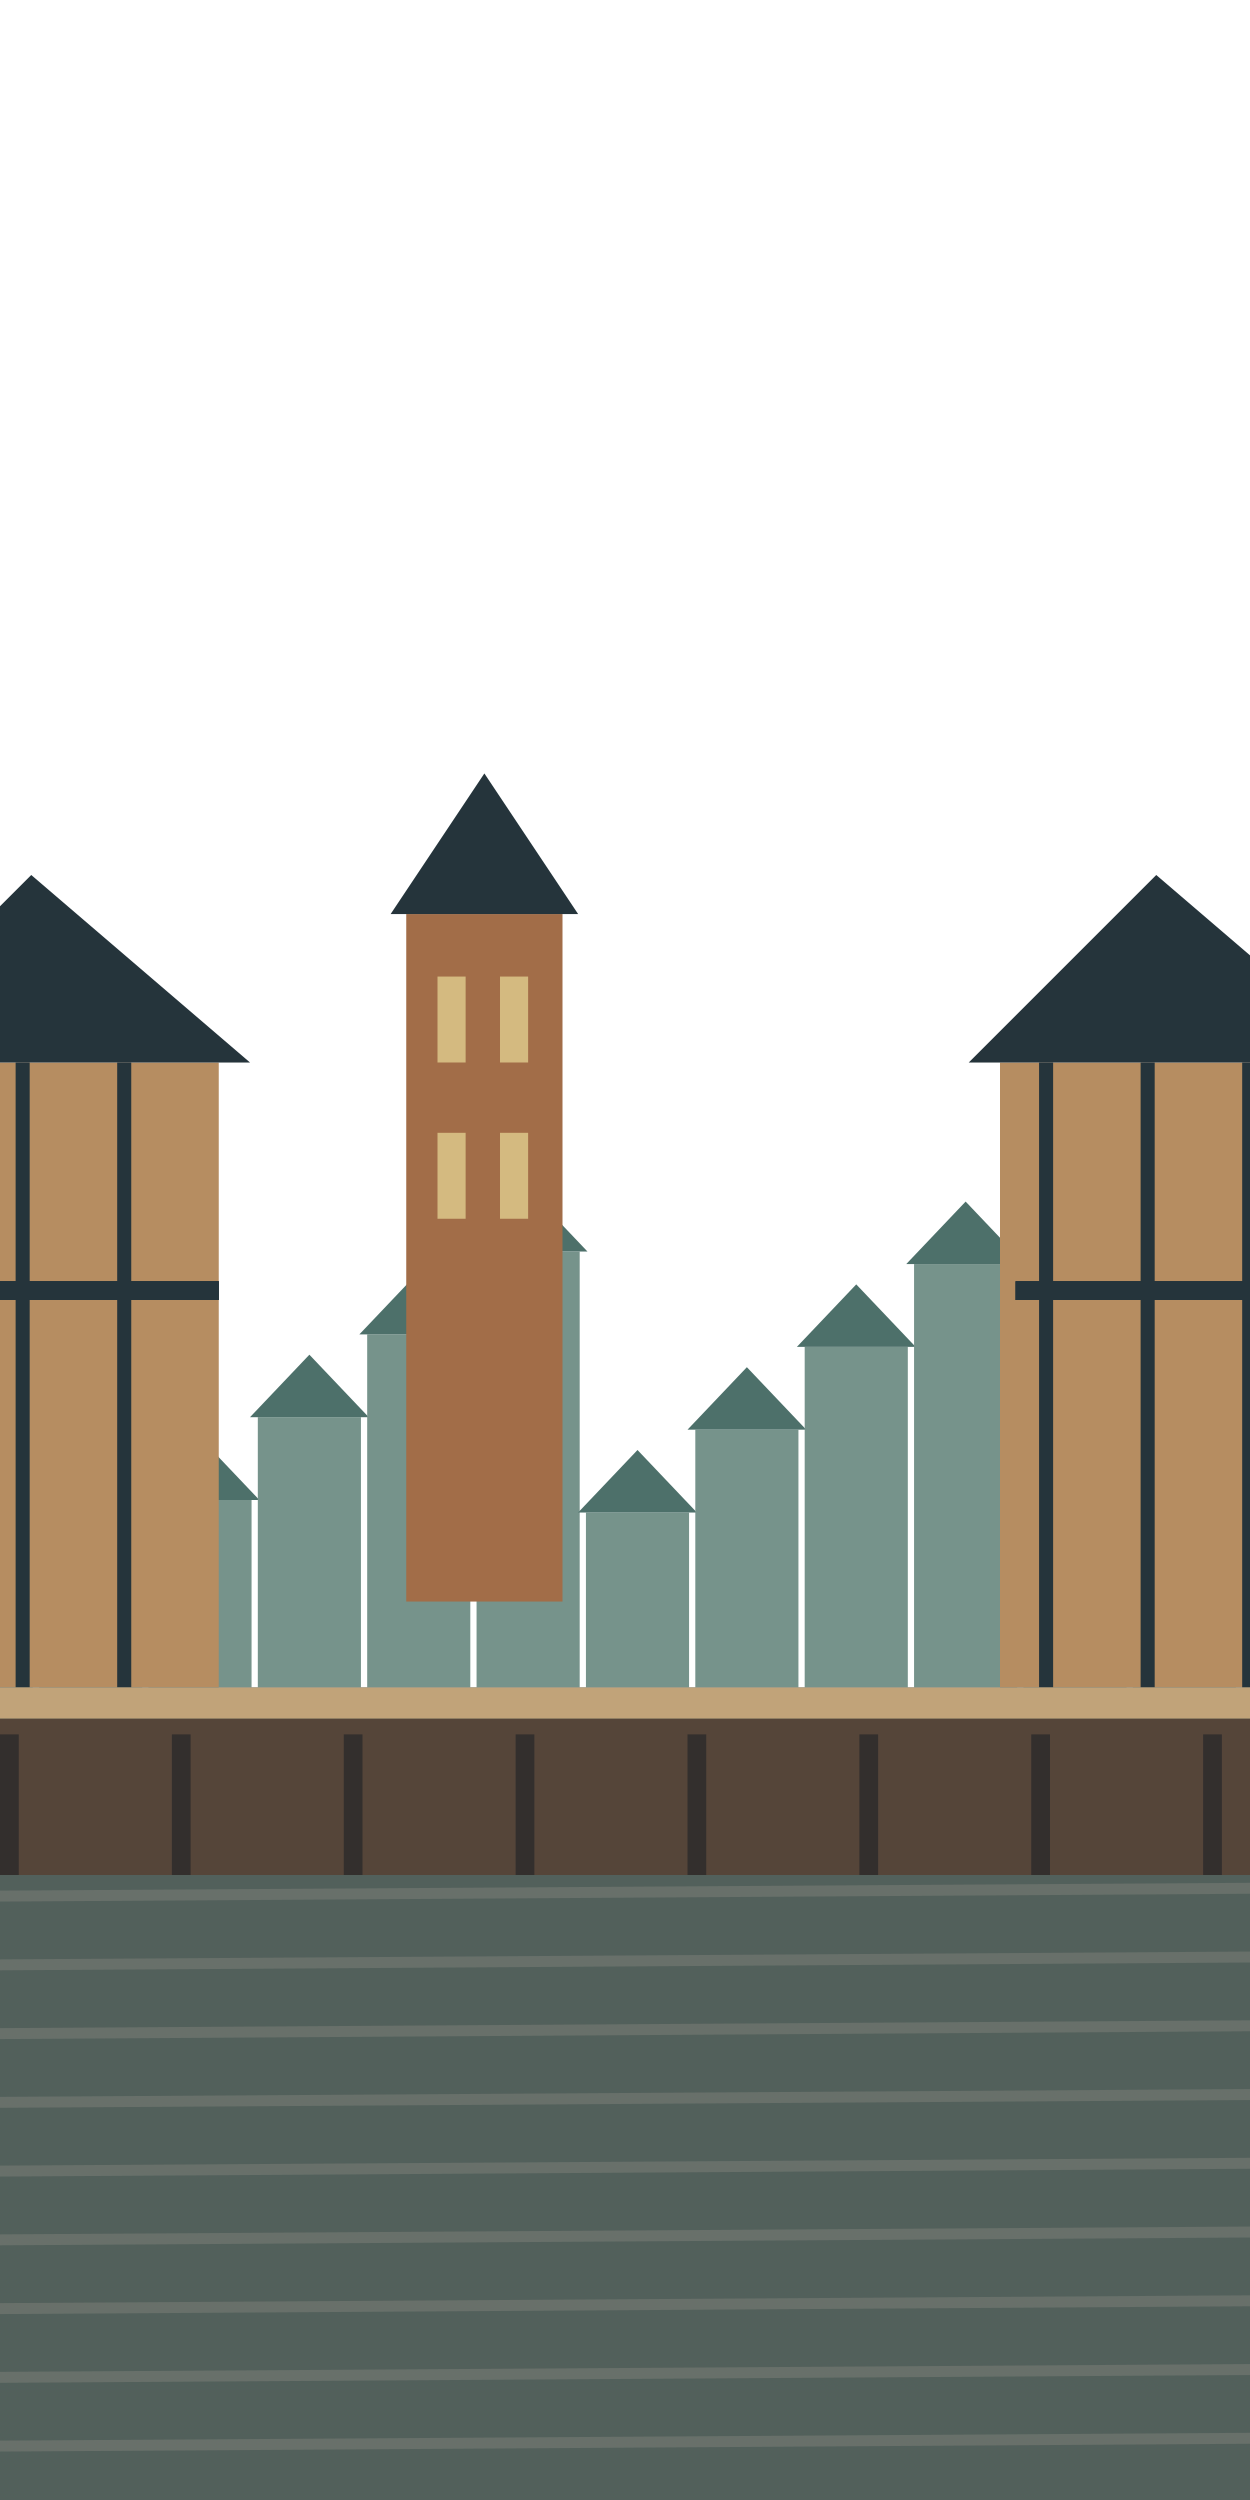
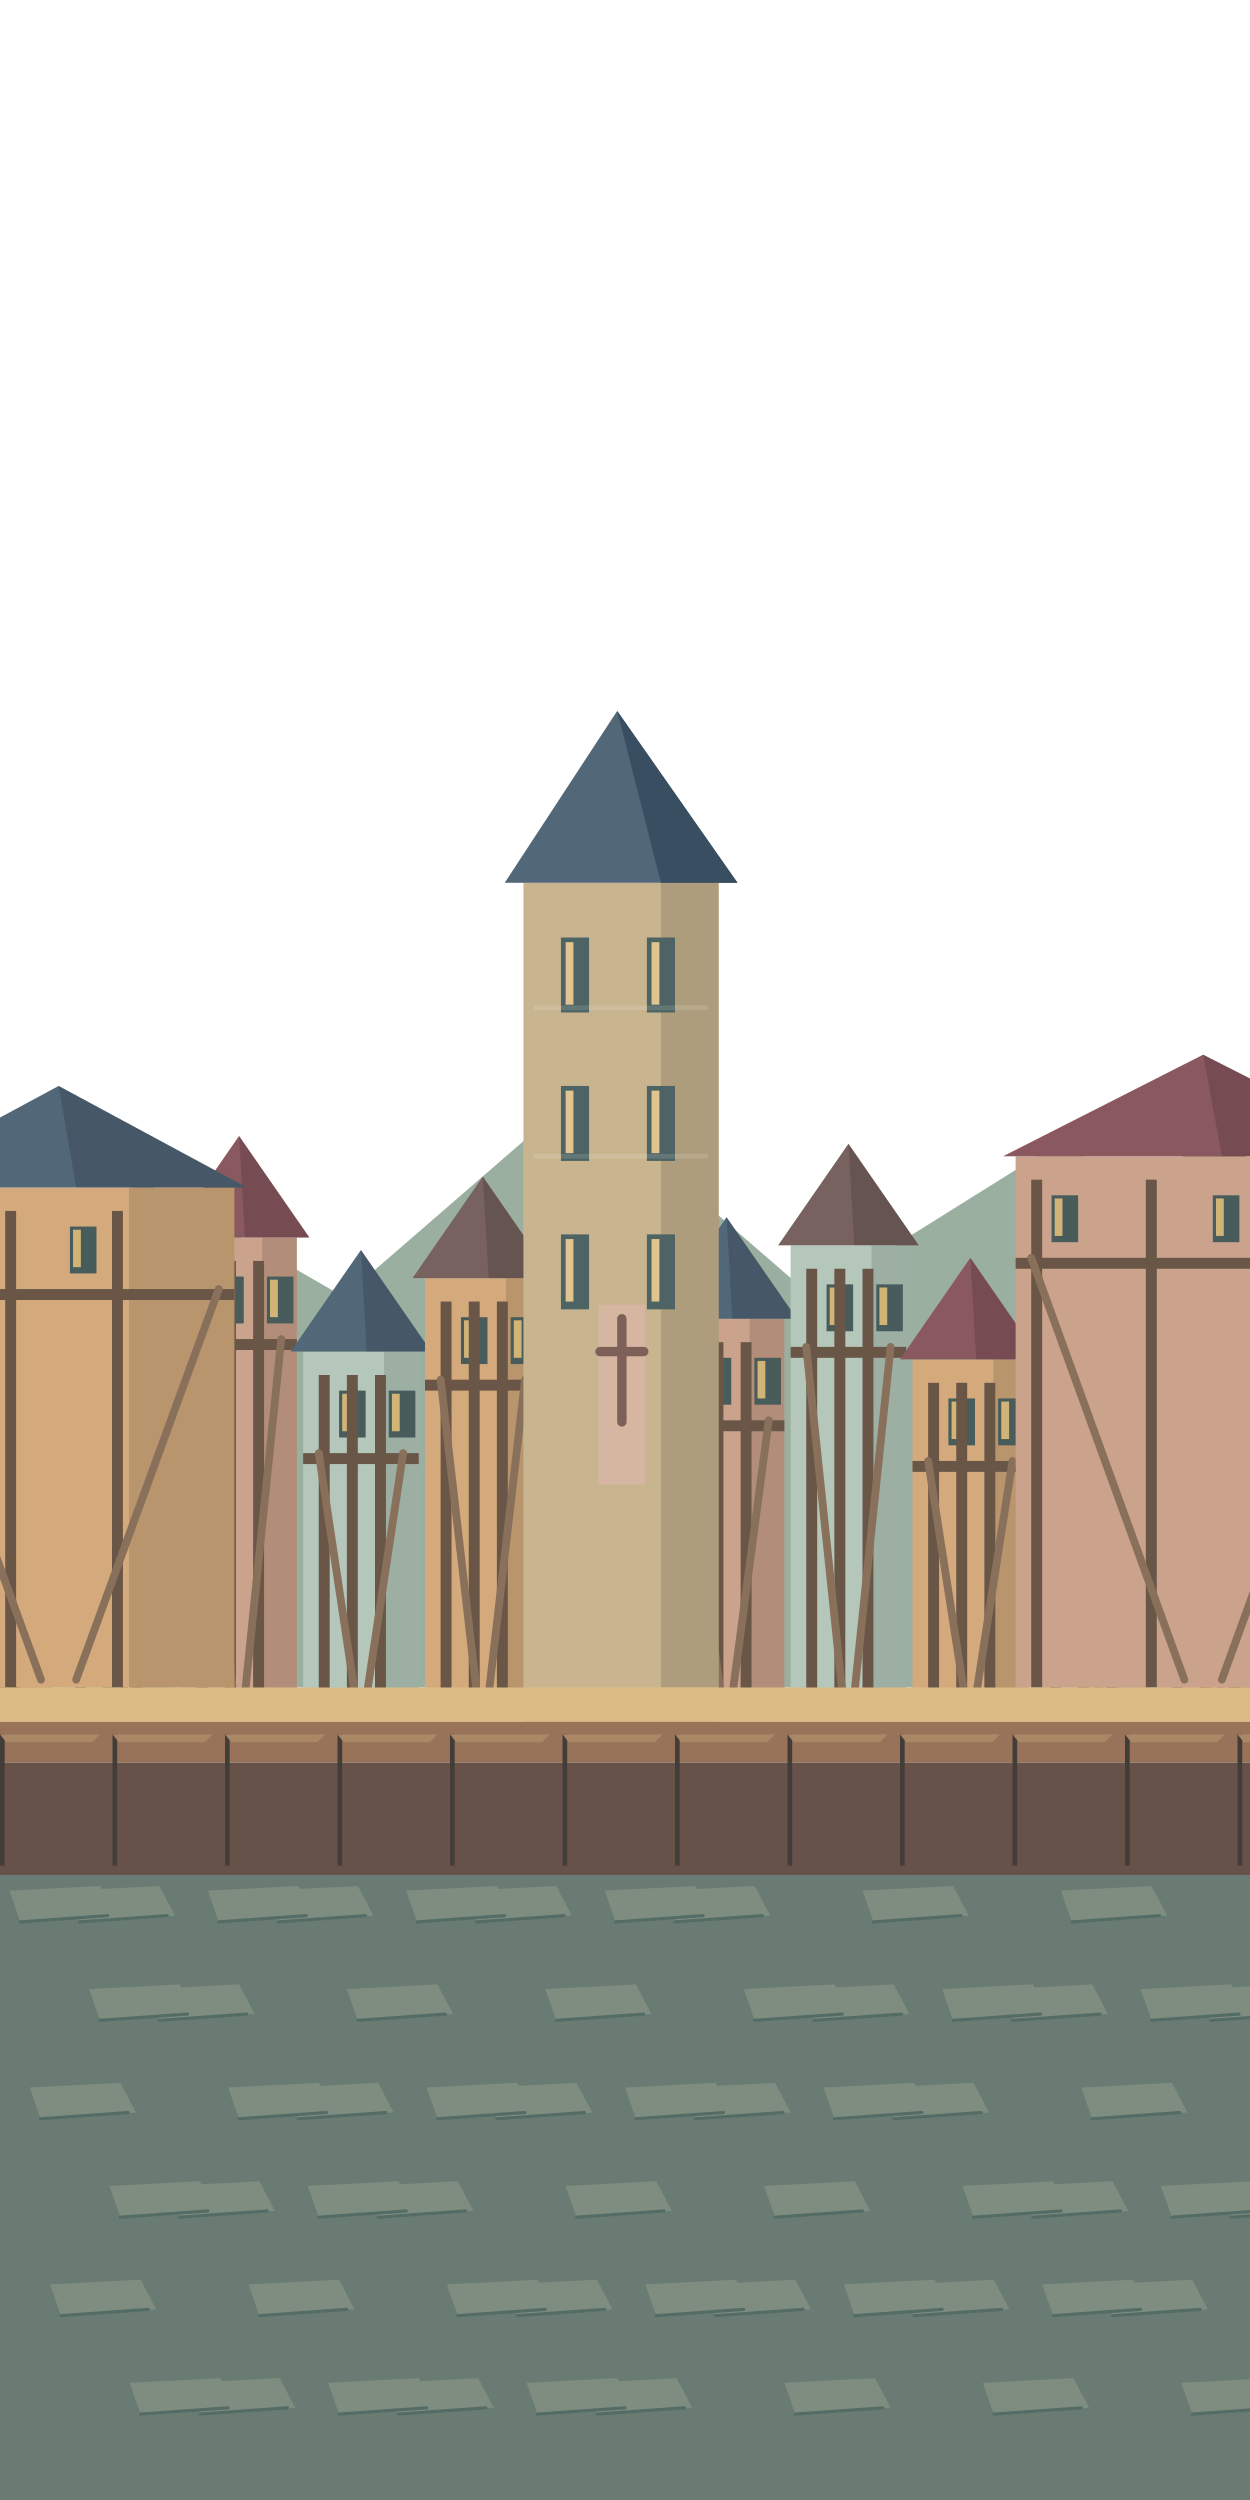
<svg xmlns="http://www.w3.org/2000/svg" width="800" height="1600" viewBox="0 0 800 1600">
-   <rect x="-45" y="846" width="66" height="234" fill="#76938b" />
-   <polygon points="-50,846 -12,806 26,846" fill="#4d706a" />
-   <rect x="25" y="793" width="66" height="287" fill="#76938b" />
-   <polygon points="20,793 58,753 96,793" fill="#4d706a" />
-   <rect x="95" y="960" width="66" height="120" fill="#76938b" />
-   <polygon points="90,960 128,920 166,960" fill="#4d706a" />
-   <rect x="165" y="907" width="66" height="173" fill="#76938b" />
-   <polygon points="160,907 198,867 236,907" fill="#4d706a" />
-   <rect x="235" y="854" width="66" height="226" fill="#76938b" />
-   <polygon points="230,854 268,814 306,854" fill="#4d706a" />
-   <rect x="305" y="801" width="66" height="279" fill="#76938b" />
-   <polygon points="300,801 338,761 376,801" fill="#4d706a" />
-   <rect x="375" y="968" width="66" height="112" fill="#76938b" />
-   <polygon points="370,968 408,928 446,968" fill="#4d706a" />
-   <rect x="445" y="915" width="66" height="165" fill="#76938b" />
-   <polygon points="440,915 478,875 516,915" fill="#4d706a" />
-   <rect x="515" y="862" width="66" height="218" fill="#76938b" />
-   <polygon points="510,862 548,822 586,862" fill="#4d706a" />
-   <rect x="585" y="809" width="66" height="271" fill="#76938b" />
-   <polygon points="580,809 618,769 656,809" fill="#4d706a" />
-   <rect x="655" y="756" width="66" height="324" fill="#76938b" />
-   <polygon points="650,756 688,716 726,756" fill="#4d706a" />
-   <rect x="725" y="923" width="66" height="157" fill="#76938b" />
-   <polygon points="720,923 758,883 796,923" fill="#4d706a" />
-   <rect x="795" y="870" width="66" height="210" fill="#76938b" />
-   <polygon points="790,870 828,830 866,870" fill="#4d706a" />
-   <rect x="260" y="585" width="100" height="440" fill="#a26d48" />
-   <polygon points="250,585 310,495 370,585" fill="#25343b" />
-   <rect x="280" y="625" width="18" height="55" fill="#d4ba80" />
-   <rect x="320" y="625" width="18" height="55" fill="#d4ba80" />
-   <rect x="280" y="725" width="18" height="55" fill="#d4ba80" />
-   <rect x="320" y="725" width="18" height="55" fill="#d4ba80" />
-   <rect x="-80" y="680" width="220" height="400" fill="#b68d61" />
-   <polygon points="-100,680 20,560 160,680" fill="#25343b" />
-   <rect x="-55" y="680" width="9" height="400" fill="#25343b" />
-   <rect x="-70" y="820" width="210" height="12" fill="#25343b" />
-   <rect x="10" y="680" width="9" height="400" fill="#25343b" />
-   <rect x="-70" y="820" width="210" height="12" fill="#25343b" />
-   <rect x="75" y="680" width="9" height="400" fill="#25343b" />
-   <rect x="-70" y="820" width="210" height="12" fill="#25343b" />
-   <rect x="640" y="680" width="220" height="400" fill="#b68d61" />
-   <polygon points="620,680 740,560 880,680" fill="#25343b" />
-   <rect x="665" y="680" width="9" height="400" fill="#25343b" />
-   <rect x="650" y="820" width="210" height="12" fill="#25343b" />
-   <rect x="730" y="680" width="9" height="400" fill="#25343b" />
-   <rect x="650" y="820" width="210" height="12" fill="#25343b" />
-   <rect x="795" y="680" width="9" height="400" fill="#25343b" />
-   <rect x="650" y="820" width="210" height="12" fill="#25343b" />
-   <rect x="0" y="1080" width="800" height="520" fill="#52605b" />
-   <rect x="0" y="1080" width="800" height="20" fill="#c1a379" />
-   <rect x="0" y="1100" width="800" height="100" fill="#554539" />
-   <rect x="0" y="1110" width="12" height="90" fill="#332f2d" />
-   <rect x="110" y="1110" width="12" height="90" fill="#332f2d" />
-   <rect x="220" y="1110" width="12" height="90" fill="#332f2d" />
-   <rect x="330" y="1110" width="12" height="90" fill="#332f2d" />
-   <rect x="440" y="1110" width="12" height="90" fill="#332f2d" />
-   <rect x="550" y="1110" width="12" height="90" fill="#332f2d" />
-   <rect x="660" y="1110" width="12" height="90" fill="#332f2d" />
-   <rect x="770" y="1110" width="12" height="90" fill="#332f2d" />
-   <polygon points="0,1210 800,1205 800,1212 0,1217" fill="#68706a" />
-   <polygon points="0,1254 800,1249 800,1256 0,1261" fill="#68706a" />
-   <polygon points="0,1298 800,1293 800,1300 0,1305" fill="#68706a" />
-   <polygon points="0,1342 800,1337 800,1344 0,1349" fill="#68706a" />
-   <polygon points="0,1386 800,1381 800,1388 0,1393" fill="#68706a" />
-   <polygon points="0,1430 800,1425 800,1432 0,1437" fill="#68706a" />
-   <polygon points="0,1474 800,1469 800,1476 0,1481" fill="#68706a" />
-   <polygon points="0,1518 800,1513 800,1520 0,1525" fill="#68706a" />
-   <polygon points="0,1562 800,1557 800,1564 0,1569" fill="#68706a" />
+   <polygon points="0,870 90,755 220,830 370,700 520,830 680,730 800,820 800,1080 0,1080" fill="#9bafa0" />
+   <rect x="-40" y="886" width="74" height="204" fill="#d4aa7d" />
+   <polygon points="11.8,886 34,886 34,1090 11.8,1090" fill="#00000020" />
+   <polygon points="-48,886 -3,821 42,886" fill="#526778" />
+   <polygon points="-3,821 42,886 0.7,886" fill="#00000025" />
+   <rect x="-30" y="901" width="7" height="189" fill="#695647" />
+   <rect x="-17" y="911" width="17" height="30" fill="#475c5b" />
+   <rect x="-15" y="913" width="5" height="24" fill="#d2b477" />
+   <rect x="-12" y="901" width="7" height="189" fill="#695647" />
+   <rect x="14.82" y="911" width="17" height="30" fill="#475c5b" />
+   <rect x="16.82" y="913" width="5" height="24" fill="#d2b477" />
+   <rect x="6" y="901" width="7" height="189" fill="#695647" />
+   <rect x="-40" y="951" width="74" height="7" fill="#695647" />
+   <path d="M-30 951L-6.7 1085M24 951L0.7 1085" fill="none" stroke="#89705b" stroke-width="5" stroke-linecap="round" stroke-linejoin="round" />
+   <rect x="38" y="839" width="74" height="251" fill="#b9bea1" />
+   <polygon points="89.8,839 112,839 112,1090 89.8,1090" fill="#00000020" />
+   <polygon points="30,839 75,774 120,839" fill="#77625f" />
+   <polygon points="75,774 120,839 78.7,839" fill="#00000025" />
+   <rect x="48" y="854" width="7" height="236" fill="#695647" />
+   <rect x="61" y="864" width="17" height="30" fill="#475c5b" />
+   <rect x="63" y="866" width="5" height="24" fill="#d2b477" />
+   <rect x="66" y="854" width="7" height="236" fill="#695647" />
+   <rect x="92.82" y="864" width="17" height="30" fill="#475c5b" />
+   <rect x="94.82" y="866" width="5" height="24" fill="#d2b477" />
+   <rect x="84" y="854" width="7" height="236" fill="#695647" />
+   <rect x="38" y="904" width="74" height="7" fill="#695647" />
+   <path d="M48 904L71.3 1085M102 904L78.7 1085" fill="none" stroke="#89705b" stroke-width="5" stroke-linecap="round" stroke-linejoin="round" />
+   <rect x="116" y="792" width="74" height="298" fill="#cba28b" />
+   <polygon points="167.8,792 190,792 190,1090 167.8,1090" fill="#00000020" />
+   <polygon points="108,792 153,727 198,792" fill="#8a5960" />
+   <polygon points="153,727 198,792 156.7,792" fill="#00000025" />
+   <rect x="126" y="807" width="7" height="283" fill="#695647" />
+   <rect x="139" y="817" width="17" height="30" fill="#475c5b" />
+   <rect x="141" y="819" width="5" height="24" fill="#d2b477" />
+   <rect x="144" y="807" width="7" height="283" fill="#695647" />
+   <rect x="170.82" y="817" width="17" height="30" fill="#475c5b" />
+   <rect x="172.82" y="819" width="5" height="24" fill="#d2b477" />
+   <rect x="162" y="807" width="7" height="283" fill="#695647" />
+   <rect x="116" y="857" width="74" height="7" fill="#695647" />
+   <path d="M126 857L149.3 1085M180 857L156.7 1085" fill="none" stroke="#89705b" stroke-width="5" stroke-linecap="round" stroke-linejoin="round" />
+   <rect x="194" y="865" width="74" height="225" fill="#b4c7ba" />
+   <polygon points="245.8,865 268,865 268,1090 245.8,1090" fill="#00000020" />
+   <polygon points="186,865 231,800 276,865" fill="#526778" />
+   <polygon points="231,800 276,865 234.7,865" fill="#00000025" />
+   <rect x="204" y="880" width="7" height="210" fill="#695647" />
+   <rect x="217" y="890" width="17" height="30" fill="#475c5b" />
+   <rect x="219" y="892" width="5" height="24" fill="#d2b477" />
+   <rect x="222" y="880" width="7" height="210" fill="#695647" />
+   <rect x="248.82" y="890" width="17" height="30" fill="#475c5b" />
+   <rect x="250.82" y="892" width="5" height="24" fill="#d2b477" />
+   <rect x="240" y="880" width="7" height="210" fill="#695647" />
+   <rect x="194" y="930" width="74" height="7" fill="#695647" />
+   <path d="M204 930L227.3 1085M258 930L234.7 1085" fill="none" stroke="#89705b" stroke-width="5" stroke-linecap="round" stroke-linejoin="round" />
+   <rect x="272" y="818" width="74" height="272" fill="#d4aa7d" />
+   <polygon points="323.8,818 346,818 346,1090 323.8,1090" fill="#00000020" />
+   <polygon points="264,818 309,753 354,818" fill="#77625f" />
+   <polygon points="309,753 354,818 312.7,818" fill="#00000025" />
+   <rect x="282" y="833" width="7" height="257" fill="#695647" />
+   <rect x="295" y="843" width="17" height="30" fill="#475c5b" />
+   <rect x="297" y="845" width="5" height="24" fill="#d2b477" />
+   <rect x="300" y="833" width="7" height="257" fill="#695647" />
+   <rect x="326.82" y="843" width="17" height="30" fill="#475c5b" />
+   <rect x="328.82" y="845" width="5" height="24" fill="#d2b477" />
+   <rect x="318" y="833" width="7" height="257" fill="#695647" />
+   <rect x="272" y="883" width="74" height="7" fill="#695647" />
+   <path d="M282 883L305.3 1085M336 883L312.7 1085" fill="none" stroke="#89705b" stroke-width="5" stroke-linecap="round" stroke-linejoin="round" />
+   <rect x="350" y="771" width="74" height="319" fill="#b9bea1" />
+   <polygon points="401.8,771 424,771 424,1090 401.8,1090" fill="#00000020" />
+   <polygon points="342,771 387,706 432,771" fill="#8a5960" />
+   <polygon points="387,706 432,771 390.7,771" fill="#00000025" />
+   <rect x="360" y="786" width="7" height="304" fill="#695647" />
+   <rect x="373" y="796" width="17" height="30" fill="#475c5b" />
+   <rect x="375" y="798" width="5" height="24" fill="#d2b477" />
+   <rect x="378" y="786" width="7" height="304" fill="#695647" />
+   <rect x="404.82" y="796" width="17" height="30" fill="#475c5b" />
+   <rect x="406.82" y="798" width="5" height="24" fill="#d2b477" />
+   <rect x="396" y="786" width="7" height="304" fill="#695647" />
+   <rect x="350" y="836" width="74" height="7" fill="#695647" />
+   <path d="M360 836L383.3 1085M414 836L390.7 1085" fill="none" stroke="#89705b" stroke-width="5" stroke-linecap="round" stroke-linejoin="round" />
+   <rect x="428" y="844" width="74" height="246" fill="#cba28b" />
+   <polygon points="479.8,844 502,844 502,1090 479.8,1090" fill="#00000020" />
+   <polygon points="420,844 465,779 510,844" fill="#526778" />
+   <polygon points="465,779 510,844 468.7,844" fill="#00000025" />
+   <rect x="438" y="859" width="7" height="231" fill="#695647" />
+   <rect x="451" y="869" width="17" height="30" fill="#475c5b" />
+   <rect x="453" y="871" width="5" height="24" fill="#d2b477" />
+   <rect x="456" y="859" width="7" height="231" fill="#695647" />
+   <rect x="482.82" y="869" width="17" height="30" fill="#475c5b" />
+   <rect x="484.82" y="871" width="5" height="24" fill="#d2b477" />
+   <rect x="474" y="859" width="7" height="231" fill="#695647" />
+   <rect x="428" y="909" width="74" height="7" fill="#695647" />
+   <path d="M438 909L461.3 1085M492 909L468.7 1085" fill="none" stroke="#89705b" stroke-width="5" stroke-linecap="round" stroke-linejoin="round" />
+   <rect x="506" y="797" width="74" height="293" fill="#b4c7ba" />
+   <polygon points="557.8,797 580,797 580,1090 557.8,1090" fill="#00000020" />
+   <polygon points="498,797 543,732 588,797" fill="#77625f" />
+   <polygon points="543,732 588,797 546.7,797" fill="#00000025" />
+   <rect x="516" y="812" width="7" height="278" fill="#695647" />
+   <rect x="529" y="822" width="17" height="30" fill="#475c5b" />
+   <rect x="531" y="824" width="5" height="24" fill="#d2b477" />
+   <rect x="534" y="812" width="7" height="278" fill="#695647" />
+   <rect x="560.82" y="822" width="17" height="30" fill="#475c5b" />
+   <rect x="562.82" y="824" width="5" height="24" fill="#d2b477" />
+   <rect x="552" y="812" width="7" height="278" fill="#695647" />
+   <rect x="506" y="862" width="74" height="7" fill="#695647" />
+   <path d="M516 862L539.3 1085M570 862L546.7 1085" fill="none" stroke="#89705b" stroke-width="5" stroke-linecap="round" stroke-linejoin="round" />
+   <rect x="584" y="870" width="74" height="220" fill="#d4aa7d" />
+   <polygon points="635.8,870 658,870 658,1090 635.8,1090" fill="#00000020" />
+   <polygon points="576,870 621,805 666,870" fill="#8a5960" />
+   <polygon points="621,805 666,870 624.7,870" fill="#00000025" />
+   <rect x="594" y="885" width="7" height="205" fill="#695647" />
+   <rect x="607" y="895" width="17" height="30" fill="#475c5b" />
+   <rect x="609" y="897" width="5" height="24" fill="#d2b477" />
+   <rect x="612" y="885" width="7" height="205" fill="#695647" />
+   <rect x="638.82" y="895" width="17" height="30" fill="#475c5b" />
+   <rect x="640.82" y="897" width="5" height="24" fill="#d2b477" />
+   <rect x="630" y="885" width="7" height="205" fill="#695647" />
+   <rect x="584" y="935" width="74" height="7" fill="#695647" />
+   <path d="M594 935L617.3 1085M648 935L624.7 1085" fill="none" stroke="#89705b" stroke-width="5" stroke-linecap="round" stroke-linejoin="round" />
+   <rect x="662" y="823" width="74" height="267" fill="#b9bea1" />
+   <polygon points="713.8,823 736,823 736,1090 713.8,1090" fill="#00000020" />
+   <polygon points="654,823 699,758 744,823" fill="#526778" />
+   <polygon points="699,758 744,823 702.7,823" fill="#00000025" />
+   <rect x="672" y="838" width="7" height="252" fill="#695647" />
+   <rect x="685" y="848" width="17" height="30" fill="#475c5b" />
+   <rect x="687" y="850" width="5" height="24" fill="#d2b477" />
+   <rect x="690" y="838" width="7" height="252" fill="#695647" />
+   <rect x="716.82" y="848" width="17" height="30" fill="#475c5b" />
+   <rect x="718.82" y="850" width="5" height="24" fill="#d2b477" />
+   <rect x="708" y="838" width="7" height="252" fill="#695647" />
+   <rect x="662" y="888" width="74" height="7" fill="#695647" />
+   <path d="M672 888L695.3 1085M726 888L702.7 1085" fill="none" stroke="#89705b" stroke-width="5" stroke-linecap="round" stroke-linejoin="round" />
+   <rect x="740" y="776" width="74" height="314" fill="#cba28b" />
+   <polygon points="791.8,776 814,776 814,1090 791.8,1090" fill="#00000020" />
+   <polygon points="732,776 777,711 822,776" fill="#77625f" />
+   <polygon points="777,711 822,776 780.7,776" fill="#00000025" />
+   <rect x="750" y="791" width="7" height="299" fill="#695647" />
+   <rect x="763" y="801" width="17" height="30" fill="#475c5b" />
+   <rect x="765" y="803" width="5" height="24" fill="#d2b477" />
+   <rect x="768" y="791" width="7" height="299" fill="#695647" />
+   <rect x="794.82" y="801" width="17" height="30" fill="#475c5b" />
+   <rect x="796.82" y="803" width="5" height="24" fill="#d2b477" />
+   <rect x="786" y="791" width="7" height="299" fill="#695647" />
+   <rect x="740" y="841" width="74" height="7" fill="#695647" />
+   <path d="M750 841L773.3 1085M804 841L780.7 1085" fill="none" stroke="#89705b" stroke-width="5" stroke-linecap="round" stroke-linejoin="round" />
+   <rect x="818" y="849" width="74" height="241" fill="#b4c7ba" />
+   <polygon points="869.8,849 892,849 892,1090 869.8,1090" fill="#00000020" />
+   <polygon points="810,849 855,784 900,849" fill="#8a5960" />
+   <polygon points="855,784 900,849 858.7,849" fill="#00000025" />
+   <rect x="828" y="864" width="7" height="226" fill="#695647" />
+   <rect x="841" y="874" width="17" height="30" fill="#475c5b" />
+   <rect x="843" y="876" width="5" height="24" fill="#d2b477" />
+   <rect x="846" y="864" width="7" height="226" fill="#695647" />
+   <rect x="872.82" y="874" width="17" height="30" fill="#475c5b" />
+   <rect x="874.82" y="876" width="5" height="24" fill="#d2b477" />
+   <rect x="864" y="864" width="7" height="226" fill="#695647" />
+   <rect x="818" y="914" width="74" height="7" fill="#695647" />
+   <path d="M828 914L851.3 1085M882 914L858.7 1085" fill="none" stroke="#89705b" stroke-width="5" stroke-linecap="round" stroke-linejoin="round" />
+   <rect x="335" y="565" width="125" height="540" fill="#c8b58f" />
+   <polygon points="423,565 460,565 460,1080 423,1080" fill="#00000022" />
+   <polygon points="323,565 395,455 472,565" fill="#526778" />
+   <polygon points="395,455 472,565 423,565" fill="#394e60" />
+   <rect x="359" y="600" width="18" height="48" fill="#4e6464" />
+   <rect x="362" y="603" width="5" height="40" fill="#e1c48f" />
+   <rect x="414" y="600" width="18" height="48" fill="#4e6464" />
+   <rect x="417" y="603" width="5" height="40" fill="#e1c48f" />
+   <rect x="359" y="695" width="18" height="48" fill="#4e6464" />
+   <rect x="362" y="698" width="5" height="40" fill="#e1c48f" />
+   <rect x="414" y="695" width="18" height="48" fill="#4e6464" />
+   <rect x="417" y="698" width="5" height="40" fill="#e1c48f" />
+   <rect x="359" y="790" width="18" height="48" fill="#4e6464" />
+   <rect x="362" y="793" width="5" height="40" fill="#e1c48f" />
+   <rect x="414" y="790" width="18" height="48" fill="#4e6464" />
+   <rect x="417" y="793" width="5" height="40" fill="#e1c48f" />
+   <path d="M343 645L452 645M343 740L452 740" fill="none" stroke="#ffffff20" stroke-width="3" stroke-linecap="round" stroke-linejoin="round" />
+   <rect x="383" y="835" width="30" height="115" fill="#d6b6a1" />
+   <path d="M398 844L398 910M384 865L412 865" fill="none" stroke="#7d6158" stroke-width="6" stroke-linecap="round" stroke-linejoin="round" />
+   <rect x="-75" y="760" width="225" height="320" fill="#d4aa7d" />
+   <polygon points="82.5,760 150,760 150,1080 82.5,1080" fill="#00000020" />
+   <polygon points="-83,760 37.5,695 158,760" fill="#526778" />
+   <polygon points="37.5,695 158,760 48.75,760" fill="#00000025" />
+   <rect x="-65" y="775" width="7" height="305" fill="#695647" />
+   <rect x="-52" y="785" width="17" height="30" fill="#475c5b" />
+   <rect x="-50" y="787" width="5" height="24" fill="#d2b477" />
+   <rect x="3.333" y="775" width="7" height="305" fill="#695647" />
+   <rect x="44.75" y="785" width="17" height="30" fill="#475c5b" />
+   <rect x="46.75" y="787" width="5" height="24" fill="#d2b477" />
+   <rect x="71.667" y="775" width="7" height="305" fill="#695647" />
+   <rect x="-75" y="825" width="225" height="7" fill="#695647" />
+   <path d="M-65 825L26.25 1075M140 825L48.75 1075" fill="none" stroke="#89705b" stroke-width="5" stroke-linecap="round" stroke-linejoin="round" />
+   <rect x="650" y="740" width="240" height="340" fill="#cba28b" />
+   <polygon points="818,740 890,740 890,1080 818,1080" fill="#00000020" />
+   <polygon points="642,740 770,675 898,740" fill="#8a5960" />
+   <polygon points="770,675 898,740 782,740" fill="#00000025" />
+   <rect x="660" y="755" width="7" height="325" fill="#695647" />
+   <rect x="673" y="765" width="17" height="30" fill="#475c5b" />
+   <rect x="675" y="767" width="5" height="24" fill="#d2b477" />
+   <rect x="733.333" y="755" width="7" height="325" fill="#695647" />
+   <rect x="776.2" y="765" width="17" height="30" fill="#475c5b" />
+   <rect x="778.2" y="767" width="5" height="24" fill="#d2b477" />
+   <rect x="806.667" y="755" width="7" height="325" fill="#695647" />
+   <rect x="650" y="805" width="240" height="7" fill="#695647" />
+   <path d="M660 805L758 1075M880 805L782 1075" fill="none" stroke="#89705b" stroke-width="5" stroke-linecap="round" stroke-linejoin="round" />
+   <rect x="0" y="1080" width="800" height="22" fill="#ddbb85" />
+   <rect x="0" y="1102" width="800" height="26" fill="#98735a" />
+   <rect x="0" y="1128" width="800" height="72" fill="#665248" />
+   <rect x="0" y="1110" width="3" height="84" fill="#423d39" />
+   <polygon points="0,1110 64,1110 59,1115 4,1115" fill="#aa8865" />
+   <rect x="72" y="1110" width="3" height="84" fill="#423d39" />
+   <polygon points="72,1110 136,1110 131,1115 76,1115" fill="#aa8865" />
+   <rect x="144" y="1110" width="3" height="84" fill="#423d39" />
+   <polygon points="144,1110 208,1110 203,1115 148,1115" fill="#aa8865" />
+   <rect x="216" y="1110" width="3" height="84" fill="#423d39" />
+   <polygon points="216,1110 280,1110 275,1115 220,1115" fill="#aa8865" />
+   <rect x="288" y="1110" width="3" height="84" fill="#423d39" />
+   <polygon points="288,1110 352,1110 347,1115 292,1115" fill="#aa8865" />
+   <rect x="360" y="1110" width="3" height="84" fill="#423d39" />
+   <polygon points="360,1110 424,1110 419,1115 364,1115" fill="#aa8865" />
+   <rect x="432" y="1110" width="3" height="84" fill="#423d39" />
+   <polygon points="432,1110 496,1110 491,1115 436,1115" fill="#aa8865" />
+   <rect x="504" y="1110" width="3" height="84" fill="#423d39" />
+   <polygon points="504,1110 568,1110 563,1115 508,1115" fill="#aa8865" />
+   <rect x="576" y="1110" width="3" height="84" fill="#423d39" />
+   <polygon points="576,1110 640,1110 635,1115 580,1115" fill="#aa8865" />
+   <rect x="648" y="1110" width="3" height="84" fill="#423d39" />
+   <polygon points="648,1110 712,1110 707,1115 652,1115" fill="#aa8865" />
+   <rect x="720" y="1110" width="3" height="84" fill="#423d39" />
+   <polygon points="720,1110 784,1110 779,1115 724,1115" fill="#aa8865" />
+   <rect x="792" y="1110" width="3" height="84" fill="#423d39" />
+   <polygon points="792,1110 856,1110 851,1115 796,1115" fill="#aa8865" />
+   <rect x="0" y="1200" width="800" height="400" fill="#697b72" />
+   <polygon points="44,1210 102,1207 112,1226 51,1230" fill="#7e8d80" />
+   <path d="M51 1230L107 1226" fill="none" stroke="#536c65" stroke-width="2" stroke-linecap="round" stroke-linejoin="round" />
+   <polygon points="171,1210 229,1207 239,1226 178,1230" fill="#7e8d80" />
+   <path d="M178 1230L234 1226" fill="none" stroke="#536c65" stroke-width="2" stroke-linecap="round" stroke-linejoin="round" />
+   <polygon points="298,1210 356,1207 366,1226 305,1230" fill="#7e8d80" />
+   <path d="M305 1230L361 1226" fill="none" stroke="#536c65" stroke-width="2" stroke-linecap="round" stroke-linejoin="round" />
+   <polygon points="425,1210 483,1207 493,1226 432,1230" fill="#7e8d80" />
+   <path d="M432 1230L488 1226" fill="none" stroke="#536c65" stroke-width="2" stroke-linecap="round" stroke-linejoin="round" />
+   <polygon points="552,1210 610,1207 620,1226 559,1230" fill="#7e8d80" />
+   <path d="M559 1230L615 1226" fill="none" stroke="#536c65" stroke-width="2" stroke-linecap="round" stroke-linejoin="round" />
+   <polygon points="679,1210 737,1207 747,1226 686,1230" fill="#7e8d80" />
+   <path d="M686 1230L742 1226" fill="none" stroke="#536c65" stroke-width="2" stroke-linecap="round" stroke-linejoin="round" />
+   <polygon points="6,1210 64,1207 74,1226 13,1230" fill="#7e8d80" />
+   <path d="M13 1230L69 1226" fill="none" stroke="#536c65" stroke-width="2" stroke-linecap="round" stroke-linejoin="round" />
+   <polygon points="133,1210 191,1207 201,1226 140,1230" fill="#7e8d80" />
+   <path d="M140 1230L196 1226" fill="none" stroke="#536c65" stroke-width="2" stroke-linecap="round" stroke-linejoin="round" />
+   <polygon points="260,1210 318,1207 328,1226 267,1230" fill="#7e8d80" />
+   <path d="M267 1230L323 1226" fill="none" stroke="#536c65" stroke-width="2" stroke-linecap="round" stroke-linejoin="round" />
+   <polygon points="387,1210 445,1207 455,1226 394,1230" fill="#7e8d80" />
+   <path d="M394 1230L450 1226" fill="none" stroke="#536c65" stroke-width="2" stroke-linecap="round" stroke-linejoin="round" />
+   <polygon points="514,1273 572,1270 582,1289 521,1293" fill="#7e8d80" />
+   <path d="M521 1293L577 1289" fill="none" stroke="#536c65" stroke-width="2" stroke-linecap="round" stroke-linejoin="round" />
+   <polygon points="641,1273 699,1270 709,1289 648,1293" fill="#7e8d80" />
+   <path d="M648 1293L704 1289" fill="none" stroke="#536c65" stroke-width="2" stroke-linecap="round" stroke-linejoin="round" />
+   <polygon points="768,1273 826,1270 836,1289 775,1293" fill="#7e8d80" />
+   <path d="M775 1293L831 1289" fill="none" stroke="#536c65" stroke-width="2" stroke-linecap="round" stroke-linejoin="round" />
+   <polygon points="95,1273 153,1270 163,1289 102,1293" fill="#7e8d80" />
+   <path d="M102 1293L158 1289" fill="none" stroke="#536c65" stroke-width="2" stroke-linecap="round" stroke-linejoin="round" />
+   <polygon points="222,1273 280,1270 290,1289 229,1293" fill="#7e8d80" />
+   <path d="M229 1293L285 1289" fill="none" stroke="#536c65" stroke-width="2" stroke-linecap="round" stroke-linejoin="round" />
+   <polygon points="349,1273 407,1270 417,1289 356,1293" fill="#7e8d80" />
+   <path d="M356 1293L412 1289" fill="none" stroke="#536c65" stroke-width="2" stroke-linecap="round" stroke-linejoin="round" />
+   <polygon points="476,1273 534,1270 544,1289 483,1293" fill="#7e8d80" />
+   <path d="M483 1293L539 1289" fill="none" stroke="#536c65" stroke-width="2" stroke-linecap="round" stroke-linejoin="round" />
+   <polygon points="603,1273 661,1270 671,1289 610,1293" fill="#7e8d80" />
+   <path d="M610 1293L666 1289" fill="none" stroke="#536c65" stroke-width="2" stroke-linecap="round" stroke-linejoin="round" />
+   <polygon points="730,1273 788,1270 798,1289 737,1293" fill="#7e8d80" />
+   <path d="M737 1293L793 1289" fill="none" stroke="#536c65" stroke-width="2" stroke-linecap="round" stroke-linejoin="round" />
+   <polygon points="57,1273 115,1270 125,1289 64,1293" fill="#7e8d80" />
+   <path d="M64 1293L120 1289" fill="none" stroke="#536c65" stroke-width="2" stroke-linecap="round" stroke-linejoin="round" />
+   <polygon points="184,1336 242,1333 252,1352 191,1356" fill="#7e8d80" />
+   <path d="M191 1356L247 1352" fill="none" stroke="#536c65" stroke-width="2" stroke-linecap="round" stroke-linejoin="round" />
+   <polygon points="311,1336 369,1333 379,1352 318,1356" fill="#7e8d80" />
+   <path d="M318 1356L374 1352" fill="none" stroke="#536c65" stroke-width="2" stroke-linecap="round" stroke-linejoin="round" />
+   <polygon points="438,1336 496,1333 506,1352 445,1356" fill="#7e8d80" />
+   <path d="M445 1356L501 1352" fill="none" stroke="#536c65" stroke-width="2" stroke-linecap="round" stroke-linejoin="round" />
+   <polygon points="565,1336 623,1333 633,1352 572,1356" fill="#7e8d80" />
+   <path d="M572 1356L628 1352" fill="none" stroke="#536c65" stroke-width="2" stroke-linecap="round" stroke-linejoin="round" />
+   <polygon points="692,1336 750,1333 760,1352 699,1356" fill="#7e8d80" />
+   <path d="M699 1356L755 1352" fill="none" stroke="#536c65" stroke-width="2" stroke-linecap="round" stroke-linejoin="round" />
+   <polygon points="19,1336 77,1333 87,1352 26,1356" fill="#7e8d80" />
+   <path d="M26 1356L82 1352" fill="none" stroke="#536c65" stroke-width="2" stroke-linecap="round" stroke-linejoin="round" />
+   <polygon points="146,1336 204,1333 214,1352 153,1356" fill="#7e8d80" />
+   <path d="M153 1356L209 1352" fill="none" stroke="#536c65" stroke-width="2" stroke-linecap="round" stroke-linejoin="round" />
+   <polygon points="273,1336 331,1333 341,1352 280,1356" fill="#7e8d80" />
+   <path d="M280 1356L336 1352" fill="none" stroke="#536c65" stroke-width="2" stroke-linecap="round" stroke-linejoin="round" />
+   <polygon points="400,1336 458,1333 468,1352 407,1356" fill="#7e8d80" />
+   <path d="M407 1356L463 1352" fill="none" stroke="#536c65" stroke-width="2" stroke-linecap="round" stroke-linejoin="round" />
+   <polygon points="527,1336 585,1333 595,1352 534,1356" fill="#7e8d80" />
+   <path d="M534 1356L590 1352" fill="none" stroke="#536c65" stroke-width="2" stroke-linecap="round" stroke-linejoin="round" />
+   <polygon points="654,1399 712,1396 722,1415 661,1419" fill="#7e8d80" />
+   <path d="M661 1419L717 1415" fill="none" stroke="#536c65" stroke-width="2" stroke-linecap="round" stroke-linejoin="round" />
+   <polygon points="781,1399 839,1396 849,1415 788,1419" fill="#7e8d80" />
+   <path d="M788 1419L844 1415" fill="none" stroke="#536c65" stroke-width="2" stroke-linecap="round" stroke-linejoin="round" />
+   <polygon points="108,1399 166,1396 176,1415 115,1419" fill="#7e8d80" />
+   <path d="M115 1419L171 1415" fill="none" stroke="#536c65" stroke-width="2" stroke-linecap="round" stroke-linejoin="round" />
+   <polygon points="235,1399 293,1396 303,1415 242,1419" fill="#7e8d80" />
+   <path d="M242 1419L298 1415" fill="none" stroke="#536c65" stroke-width="2" stroke-linecap="round" stroke-linejoin="round" />
+   <polygon points="362,1399 420,1396 430,1415 369,1419" fill="#7e8d80" />
+   <path d="M369 1419L425 1415" fill="none" stroke="#536c65" stroke-width="2" stroke-linecap="round" stroke-linejoin="round" />
+   <polygon points="489,1399 547,1396 557,1415 496,1419" fill="#7e8d80" />
+   <path d="M496 1419L552 1415" fill="none" stroke="#536c65" stroke-width="2" stroke-linecap="round" stroke-linejoin="round" />
+   <polygon points="616,1399 674,1396 684,1415 623,1419" fill="#7e8d80" />
+   <path d="M623 1419L679 1415" fill="none" stroke="#536c65" stroke-width="2" stroke-linecap="round" stroke-linejoin="round" />
+   <polygon points="743,1399 801,1396 811,1415 750,1419" fill="#7e8d80" />
+   <path d="M750 1419L806 1415" fill="none" stroke="#536c65" stroke-width="2" stroke-linecap="round" stroke-linejoin="round" />
+   <polygon points="70,1399 128,1396 138,1415 77,1419" fill="#7e8d80" />
+   <path d="M77 1419L133 1415" fill="none" stroke="#536c65" stroke-width="2" stroke-linecap="round" stroke-linejoin="round" />
+   <polygon points="197,1399 255,1396 265,1415 204,1419" fill="#7e8d80" />
+   <path d="M204 1419L260 1415" fill="none" stroke="#536c65" stroke-width="2" stroke-linecap="round" stroke-linejoin="round" />
+   <polygon points="324,1462 382,1459 392,1478 331,1482" fill="#7e8d80" />
+   <path d="M331 1482L387 1478" fill="none" stroke="#536c65" stroke-width="2" stroke-linecap="round" stroke-linejoin="round" />
+   <polygon points="451,1462 509,1459 519,1478 458,1482" fill="#7e8d80" />
+   <path d="M458 1482L514 1478" fill="none" stroke="#536c65" stroke-width="2" stroke-linecap="round" stroke-linejoin="round" />
+   <polygon points="578,1462 636,1459 646,1478 585,1482" fill="#7e8d80" />
+   <path d="M585 1482L641 1478" fill="none" stroke="#536c65" stroke-width="2" stroke-linecap="round" stroke-linejoin="round" />
+   <polygon points="705,1462 763,1459 773,1478 712,1482" fill="#7e8d80" />
+   <path d="M712 1482L768 1478" fill="none" stroke="#536c65" stroke-width="2" stroke-linecap="round" stroke-linejoin="round" />
+   <polygon points="32,1462 90,1459 100,1478 39,1482" fill="#7e8d80" />
+   <path d="M39 1482L95 1478" fill="none" stroke="#536c65" stroke-width="2" stroke-linecap="round" stroke-linejoin="round" />
+   <polygon points="159,1462 217,1459 227,1478 166,1482" fill="#7e8d80" />
+   <path d="M166 1482L222 1478" fill="none" stroke="#536c65" stroke-width="2" stroke-linecap="round" stroke-linejoin="round" />
+   <polygon points="286,1462 344,1459 354,1478 293,1482" fill="#7e8d80" />
+   <path d="M293 1482L349 1478" fill="none" stroke="#536c65" stroke-width="2" stroke-linecap="round" stroke-linejoin="round" />
+   <polygon points="413,1462 471,1459 481,1478 420,1482" fill="#7e8d80" />
+   <path d="M420 1482L476 1478" fill="none" stroke="#536c65" stroke-width="2" stroke-linecap="round" stroke-linejoin="round" />
+   <polygon points="540,1462 598,1459 608,1478 547,1482" fill="#7e8d80" />
+   <path d="M547 1482L603 1478" fill="none" stroke="#536c65" stroke-width="2" stroke-linecap="round" stroke-linejoin="round" />
+   <polygon points="667,1462 725,1459 735,1478 674,1482" fill="#7e8d80" />
+   <path d="M674 1482L730 1478" fill="none" stroke="#536c65" stroke-width="2" stroke-linecap="round" stroke-linejoin="round" />
+   <polygon points="794,1525 852,1522 862,1541 801,1545" fill="#7e8d80" />
+   <path d="M801 1545L857 1541" fill="none" stroke="#536c65" stroke-width="2" stroke-linecap="round" stroke-linejoin="round" />
+   <polygon points="121,1525 179,1522 189,1541 128,1545" fill="#7e8d80" />
+   <path d="M128 1545L184 1541" fill="none" stroke="#536c65" stroke-width="2" stroke-linecap="round" stroke-linejoin="round" />
+   <polygon points="248,1525 306,1522 316,1541 255,1545" fill="#7e8d80" />
+   <path d="M255 1545L311 1541" fill="none" stroke="#536c65" stroke-width="2" stroke-linecap="round" stroke-linejoin="round" />
+   <polygon points="375,1525 433,1522 443,1541 382,1545" fill="#7e8d80" />
+   <path d="M382 1545L438 1541" fill="none" stroke="#536c65" stroke-width="2" stroke-linecap="round" stroke-linejoin="round" />
+   <polygon points="502,1525 560,1522 570,1541 509,1545" fill="#7e8d80" />
+   <path d="M509 1545L565 1541" fill="none" stroke="#536c65" stroke-width="2" stroke-linecap="round" stroke-linejoin="round" />
+   <polygon points="629,1525 687,1522 697,1541 636,1545" fill="#7e8d80" />
+   <path d="M636 1545L692 1541" fill="none" stroke="#536c65" stroke-width="2" stroke-linecap="round" stroke-linejoin="round" />
+   <polygon points="756,1525 814,1522 824,1541 763,1545" fill="#7e8d80" />
+   <path d="M763 1545L819 1541" fill="none" stroke="#536c65" stroke-width="2" stroke-linecap="round" stroke-linejoin="round" />
+   <polygon points="83,1525 141,1522 151,1541 90,1545" fill="#7e8d80" />
+   <path d="M90 1545L146 1541" fill="none" stroke="#536c65" stroke-width="2" stroke-linecap="round" stroke-linejoin="round" />
+   <polygon points="210,1525 268,1522 278,1541 217,1545" fill="#7e8d80" />
+   <path d="M217 1545L273 1541" fill="none" stroke="#536c65" stroke-width="2" stroke-linecap="round" stroke-linejoin="round" />
+   <polygon points="337,1525 395,1522 405,1541 344,1545" fill="#7e8d80" />
+   <path d="M344 1545L400 1541" fill="none" stroke="#536c65" stroke-width="2" stroke-linecap="round" stroke-linejoin="round" />
</svg>
